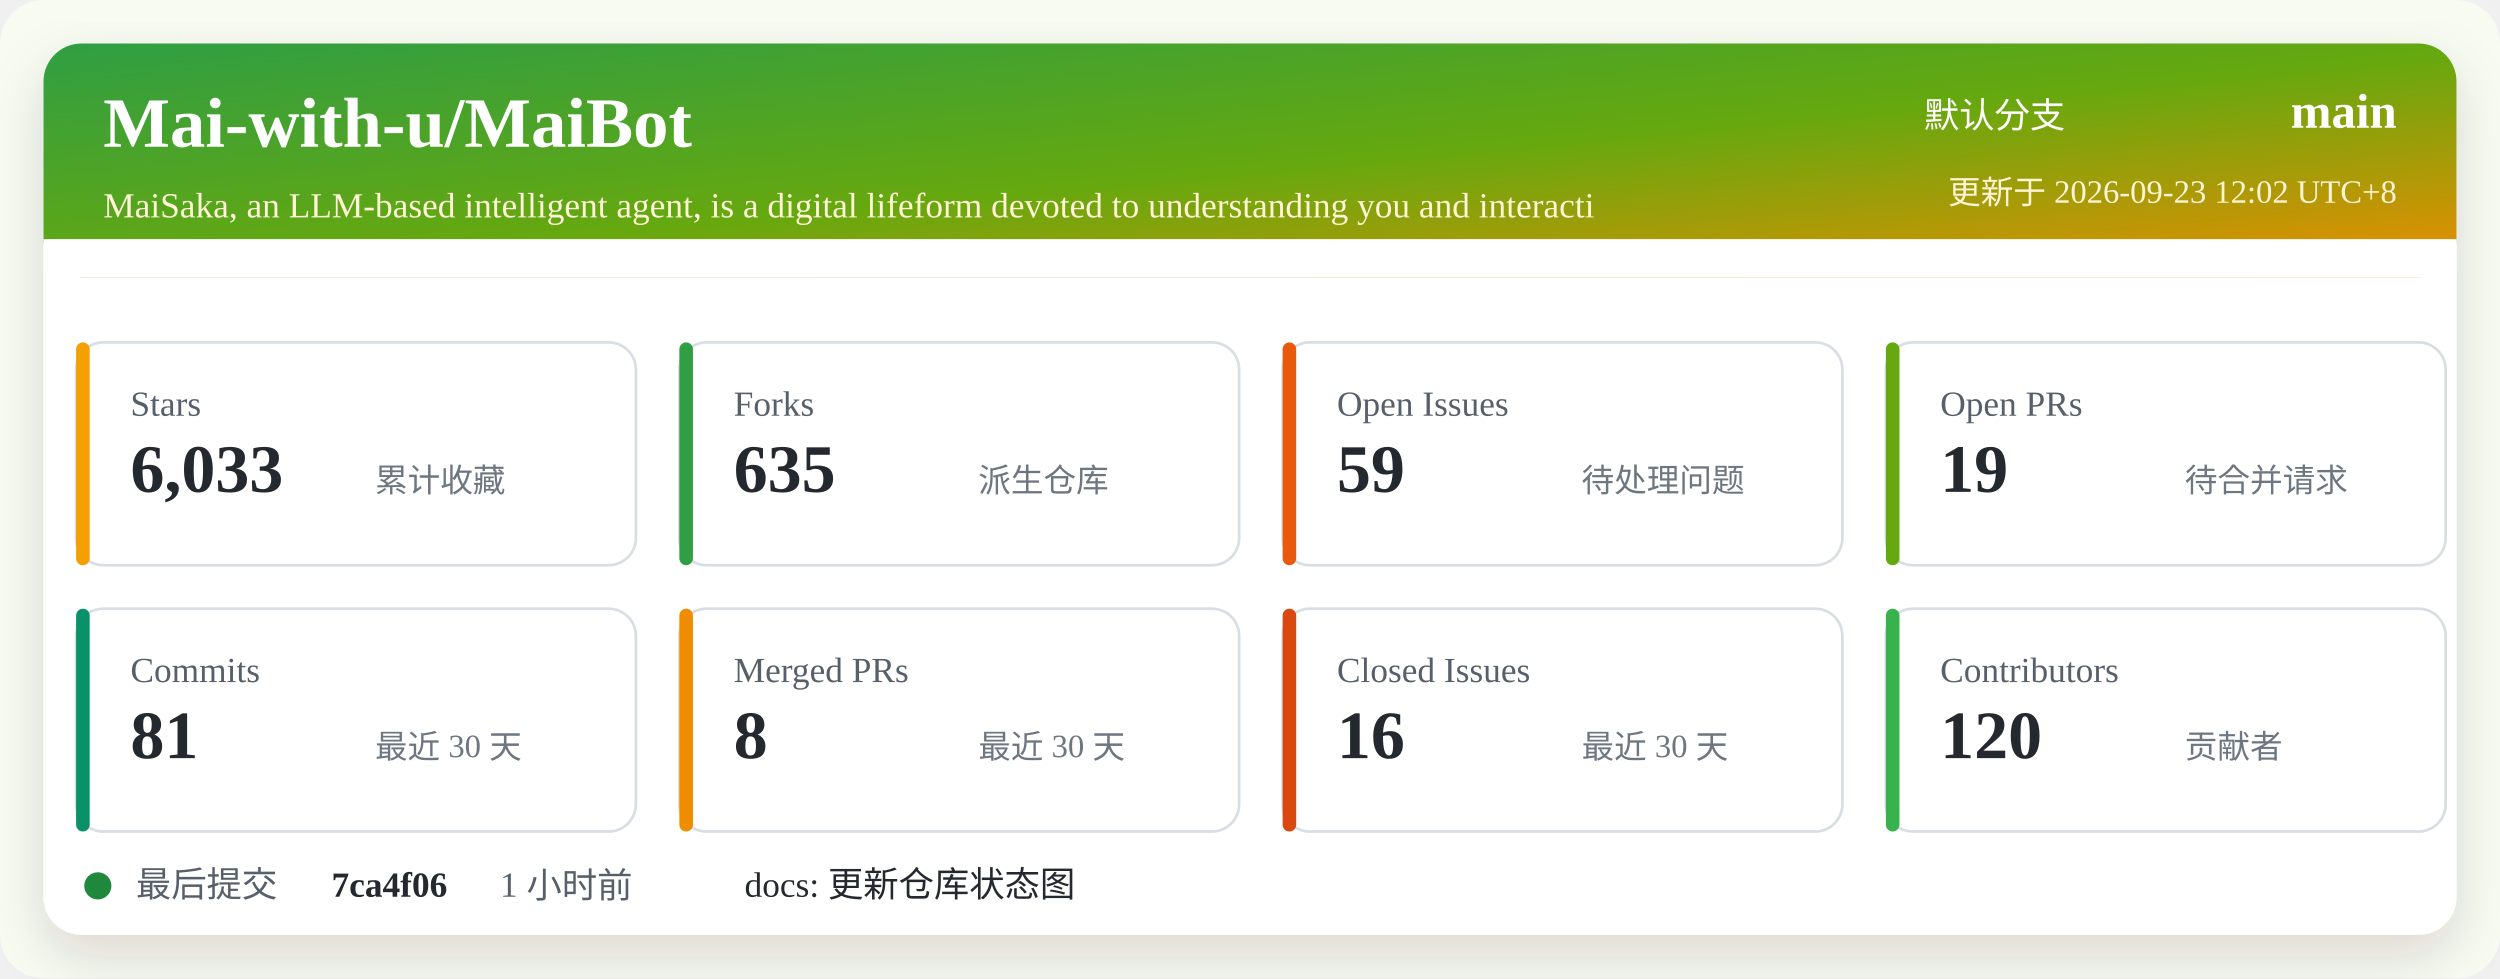
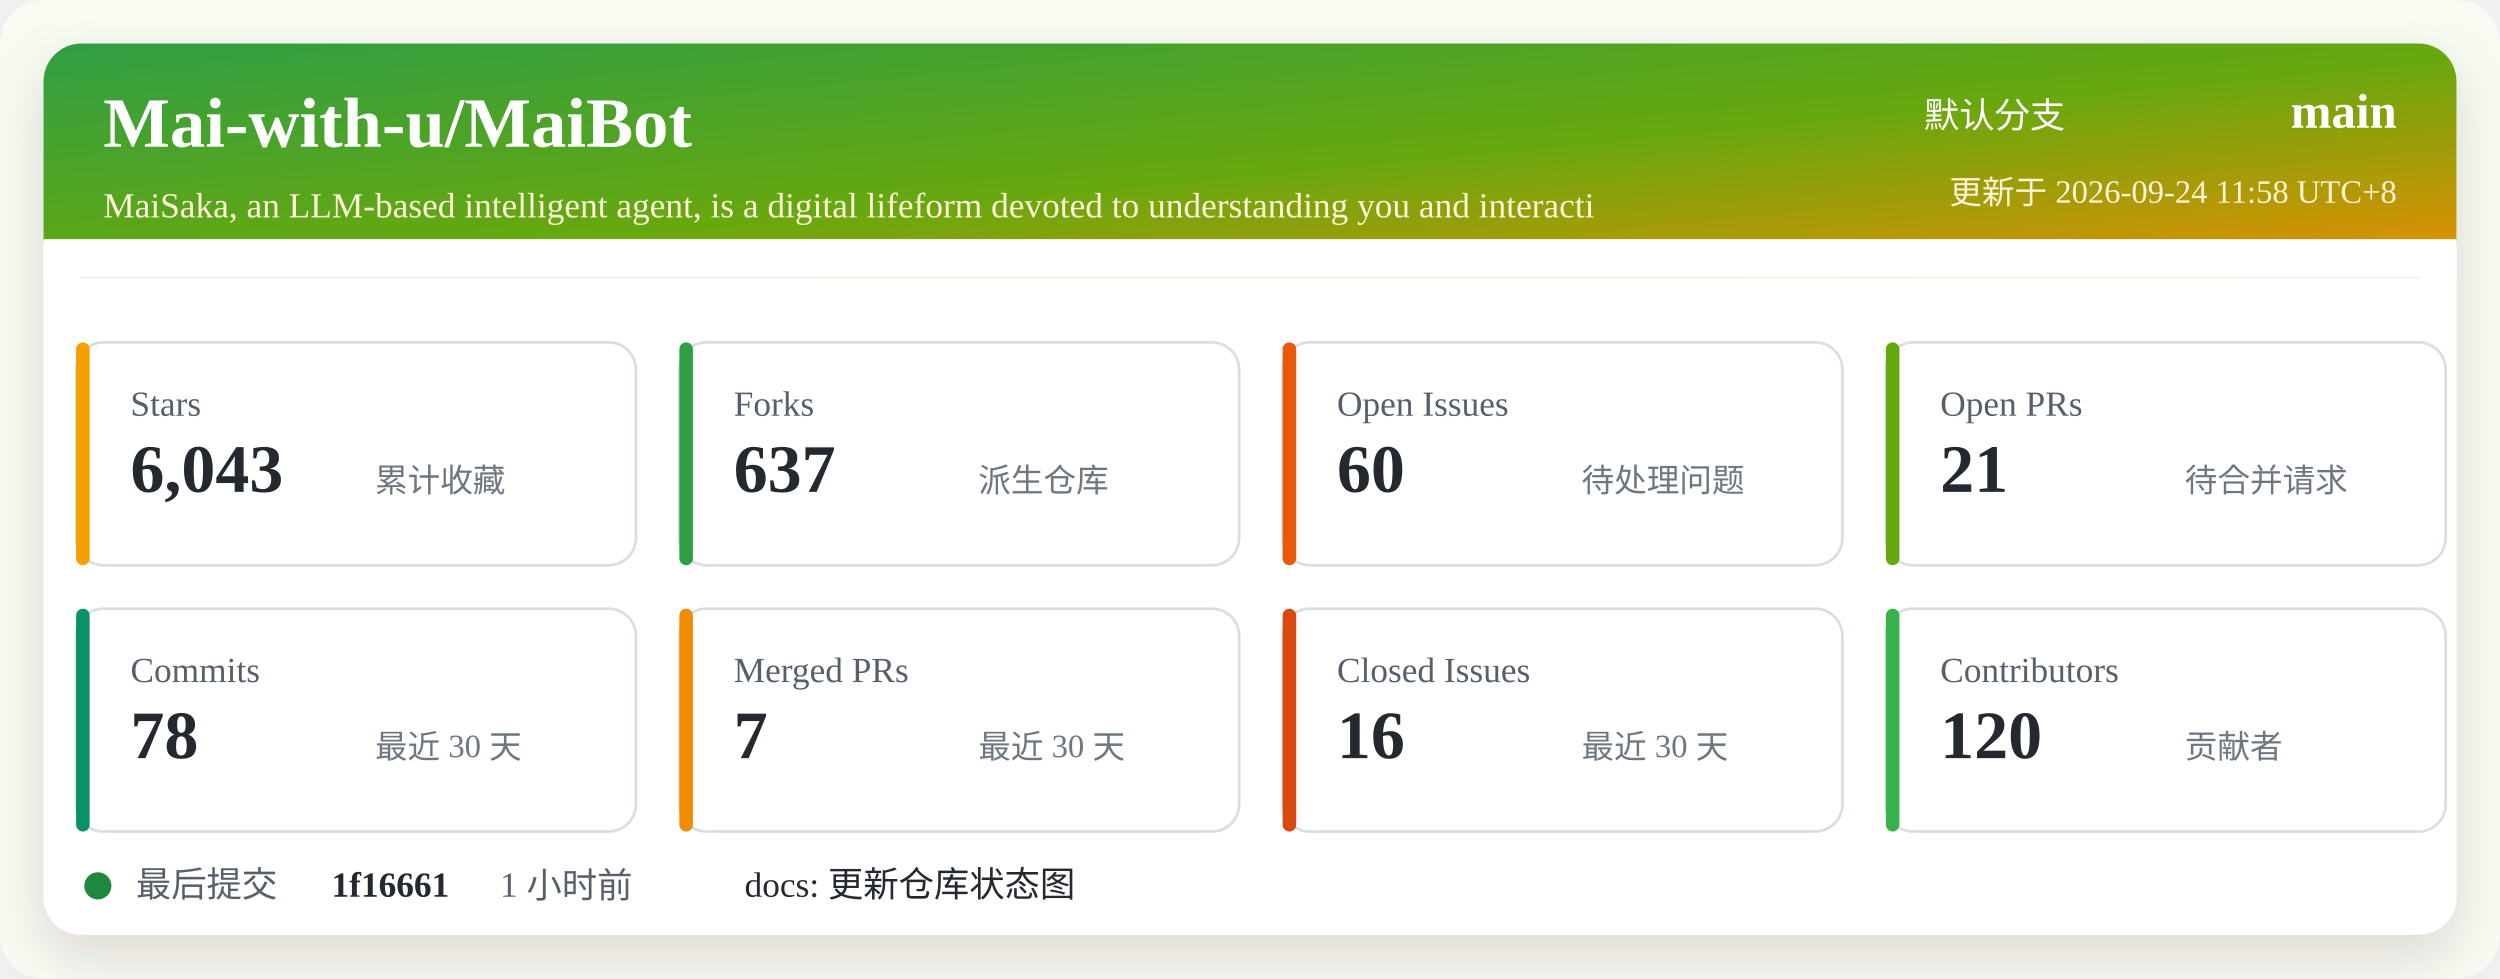
<svg xmlns="http://www.w3.org/2000/svg" width="920" height="360" viewBox="0 0 920 360" role="img" aria-labelledby="title desc">
  <defs>
    <linearGradient id="header" x1="0" x2="1" y1="0" y2="1">
      <stop offset="0%" stop-color="#2f9e44" />
      <stop offset="52%" stop-color="#66a80f" />
      <stop offset="100%" stop-color="#f08c00" />
    </linearGradient>
    <filter id="shadow" x="-5%" y="-5%" width="110%" height="110%">
      <feDropShadow dx="0" dy="8" stdDeviation="10" flood-color="#2b2318" flood-opacity="0.14" />
    </filter>
  </defs>
  <rect width="920" height="360" rx="16" fill="#f7fbf2" />
  <rect x="16" y="16" width="888" height="328" rx="14" fill="#ffffff" filter="url(#shadow)" />
  <rect x="16" y="16" width="888" height="86" rx="14" fill="url(#header)" />
  <path d="M16 88 H904 V102 H16 Z" fill="#ffffff" />
  <text x="38" y="54" fill="#ffffff" font-size="26" font-weight="700">Mai-with-u/MaiBot</text>
  <text x="38" y="80" fill="#fff4d6" font-size="13">MaiSaka, an LLM-based intelligent agent, is a digital lifeform devoted to understanding you and interacti</text>
  <text x="760" y="47" fill="#ffffff" font-size="13" text-anchor="end">默认分支</text>
  <text x="882" y="47" fill="#ffffff" font-size="18" font-weight="700" text-anchor="end">main</text>
-   <text x="882" y="75" fill="#fff4d6" font-size="12" text-anchor="end">更新于 2026-09-23 12:02 UTC+8</text>
+   <text x="882" y="75" fill="#fff4d6" font-size="12" text-anchor="end">更新于 2026-09-24 11:58 UTC+8</text>
  <g transform="translate(28 126)">
    <rect width="206" height="82" rx="10" fill="#ffffff" stroke="#d8dee4" />
    <rect x="0" y="0" width="5" height="82" rx="2.5" fill="#f59f00" />
    <text x="20" y="27" fill="#57606a" font-size="13">Stars</text>
-     <text x="20" y="55" fill="#24292f" font-size="25" font-weight="700">6,033</text>
+     <text x="20" y="55" fill="#24292f" font-size="25" font-weight="700">6,043</text>
    <text x="110" y="55" fill="#6e7781" font-size="12">累计收藏</text>
  </g>
  <g transform="translate(250 126)">
    <rect width="206" height="82" rx="10" fill="#ffffff" stroke="#d8dee4" />
    <rect x="0" y="0" width="5" height="82" rx="2.5" fill="#2f9e44" />
    <text x="20" y="27" fill="#57606a" font-size="13">Forks</text>
-     <text x="20" y="55" fill="#24292f" font-size="25" font-weight="700">635</text>
+     <text x="20" y="55" fill="#24292f" font-size="25" font-weight="700">637</text>
    <text x="110" y="55" fill="#6e7781" font-size="12">派生仓库</text>
  </g>
  <g transform="translate(472 126)">
    <rect width="206" height="82" rx="10" fill="#ffffff" stroke="#d8dee4" />
    <rect x="0" y="0" width="5" height="82" rx="2.5" fill="#e8590c" />
    <text x="20" y="27" fill="#57606a" font-size="13">Open Issues</text>
-     <text x="20" y="55" fill="#24292f" font-size="25" font-weight="700">59</text>
+     <text x="20" y="55" fill="#24292f" font-size="25" font-weight="700">60</text>
    <text x="110" y="55" fill="#6e7781" font-size="12">待处理问题</text>
  </g>
  <g transform="translate(694 126)">
    <rect width="206" height="82" rx="10" fill="#ffffff" stroke="#d8dee4" />
    <rect x="0" y="0" width="5" height="82" rx="2.5" fill="#66a80f" />
    <text x="20" y="27" fill="#57606a" font-size="13">Open PRs</text>
-     <text x="20" y="55" fill="#24292f" font-size="25" font-weight="700">19</text>
+     <text x="20" y="55" fill="#24292f" font-size="25" font-weight="700">21</text>
    <text x="110" y="55" fill="#6e7781" font-size="12">待合并请求</text>
  </g>
  <g transform="translate(28 224)">
    <rect width="206" height="82" rx="10" fill="#ffffff" stroke="#d8dee4" />
    <rect x="0" y="0" width="5" height="82" rx="2.5" fill="#099268" />
    <text x="20" y="27" fill="#57606a" font-size="13">Commits</text>
-     <text x="20" y="55" fill="#24292f" font-size="25" font-weight="700">81</text>
+     <text x="20" y="55" fill="#24292f" font-size="25" font-weight="700">78</text>
    <text x="110" y="55" fill="#6e7781" font-size="12">最近 30 天</text>
  </g>
  <g transform="translate(250 224)">
    <rect width="206" height="82" rx="10" fill="#ffffff" stroke="#d8dee4" />
    <rect x="0" y="0" width="5" height="82" rx="2.5" fill="#f08c00" />
    <text x="20" y="27" fill="#57606a" font-size="13">Merged PRs</text>
-     <text x="20" y="55" fill="#24292f" font-size="25" font-weight="700">8</text>
+     <text x="20" y="55" fill="#24292f" font-size="25" font-weight="700">7</text>
    <text x="110" y="55" fill="#6e7781" font-size="12">最近 30 天</text>
  </g>
  <g transform="translate(472 224)">
    <rect width="206" height="82" rx="10" fill="#ffffff" stroke="#d8dee4" />
    <rect x="0" y="0" width="5" height="82" rx="2.5" fill="#d9480f" />
    <text x="20" y="27" fill="#57606a" font-size="13">Closed Issues</text>
    <text x="20" y="55" fill="#24292f" font-size="25" font-weight="700">16</text>
    <text x="110" y="55" fill="#6e7781" font-size="12">最近 30 天</text>
  </g>
  <g transform="translate(694 224)">
    <rect width="206" height="82" rx="10" fill="#ffffff" stroke="#d8dee4" />
    <rect x="0" y="0" width="5" height="82" rx="2.5" fill="#37b24d" />
    <text x="20" y="27" fill="#57606a" font-size="13">Contributors</text>
    <text x="20" y="55" fill="#24292f" font-size="25" font-weight="700">120</text>
    <text x="110" y="55" fill="#6e7781" font-size="12">贡献者</text>
  </g>
  <g transform="translate(28 318)">
    <circle cx="8" cy="8" r="5" fill="#1f883d" />
    <text x="22" y="12" fill="#57606a" font-size="13">最后提交</text>
-     <text x="94" y="12" fill="#24292f" font-size="13" font-weight="700">7ca4f06</text>
+     <text x="94" y="12" fill="#24292f" font-size="13" font-weight="700">1f16661</text>
    <text x="156" y="12" fill="#57606a" font-size="13">1 小时前</text>
    <text x="246" y="12" fill="#24292f" font-size="13">docs: 更新仓库状态图</text>
  </g>
</svg>
